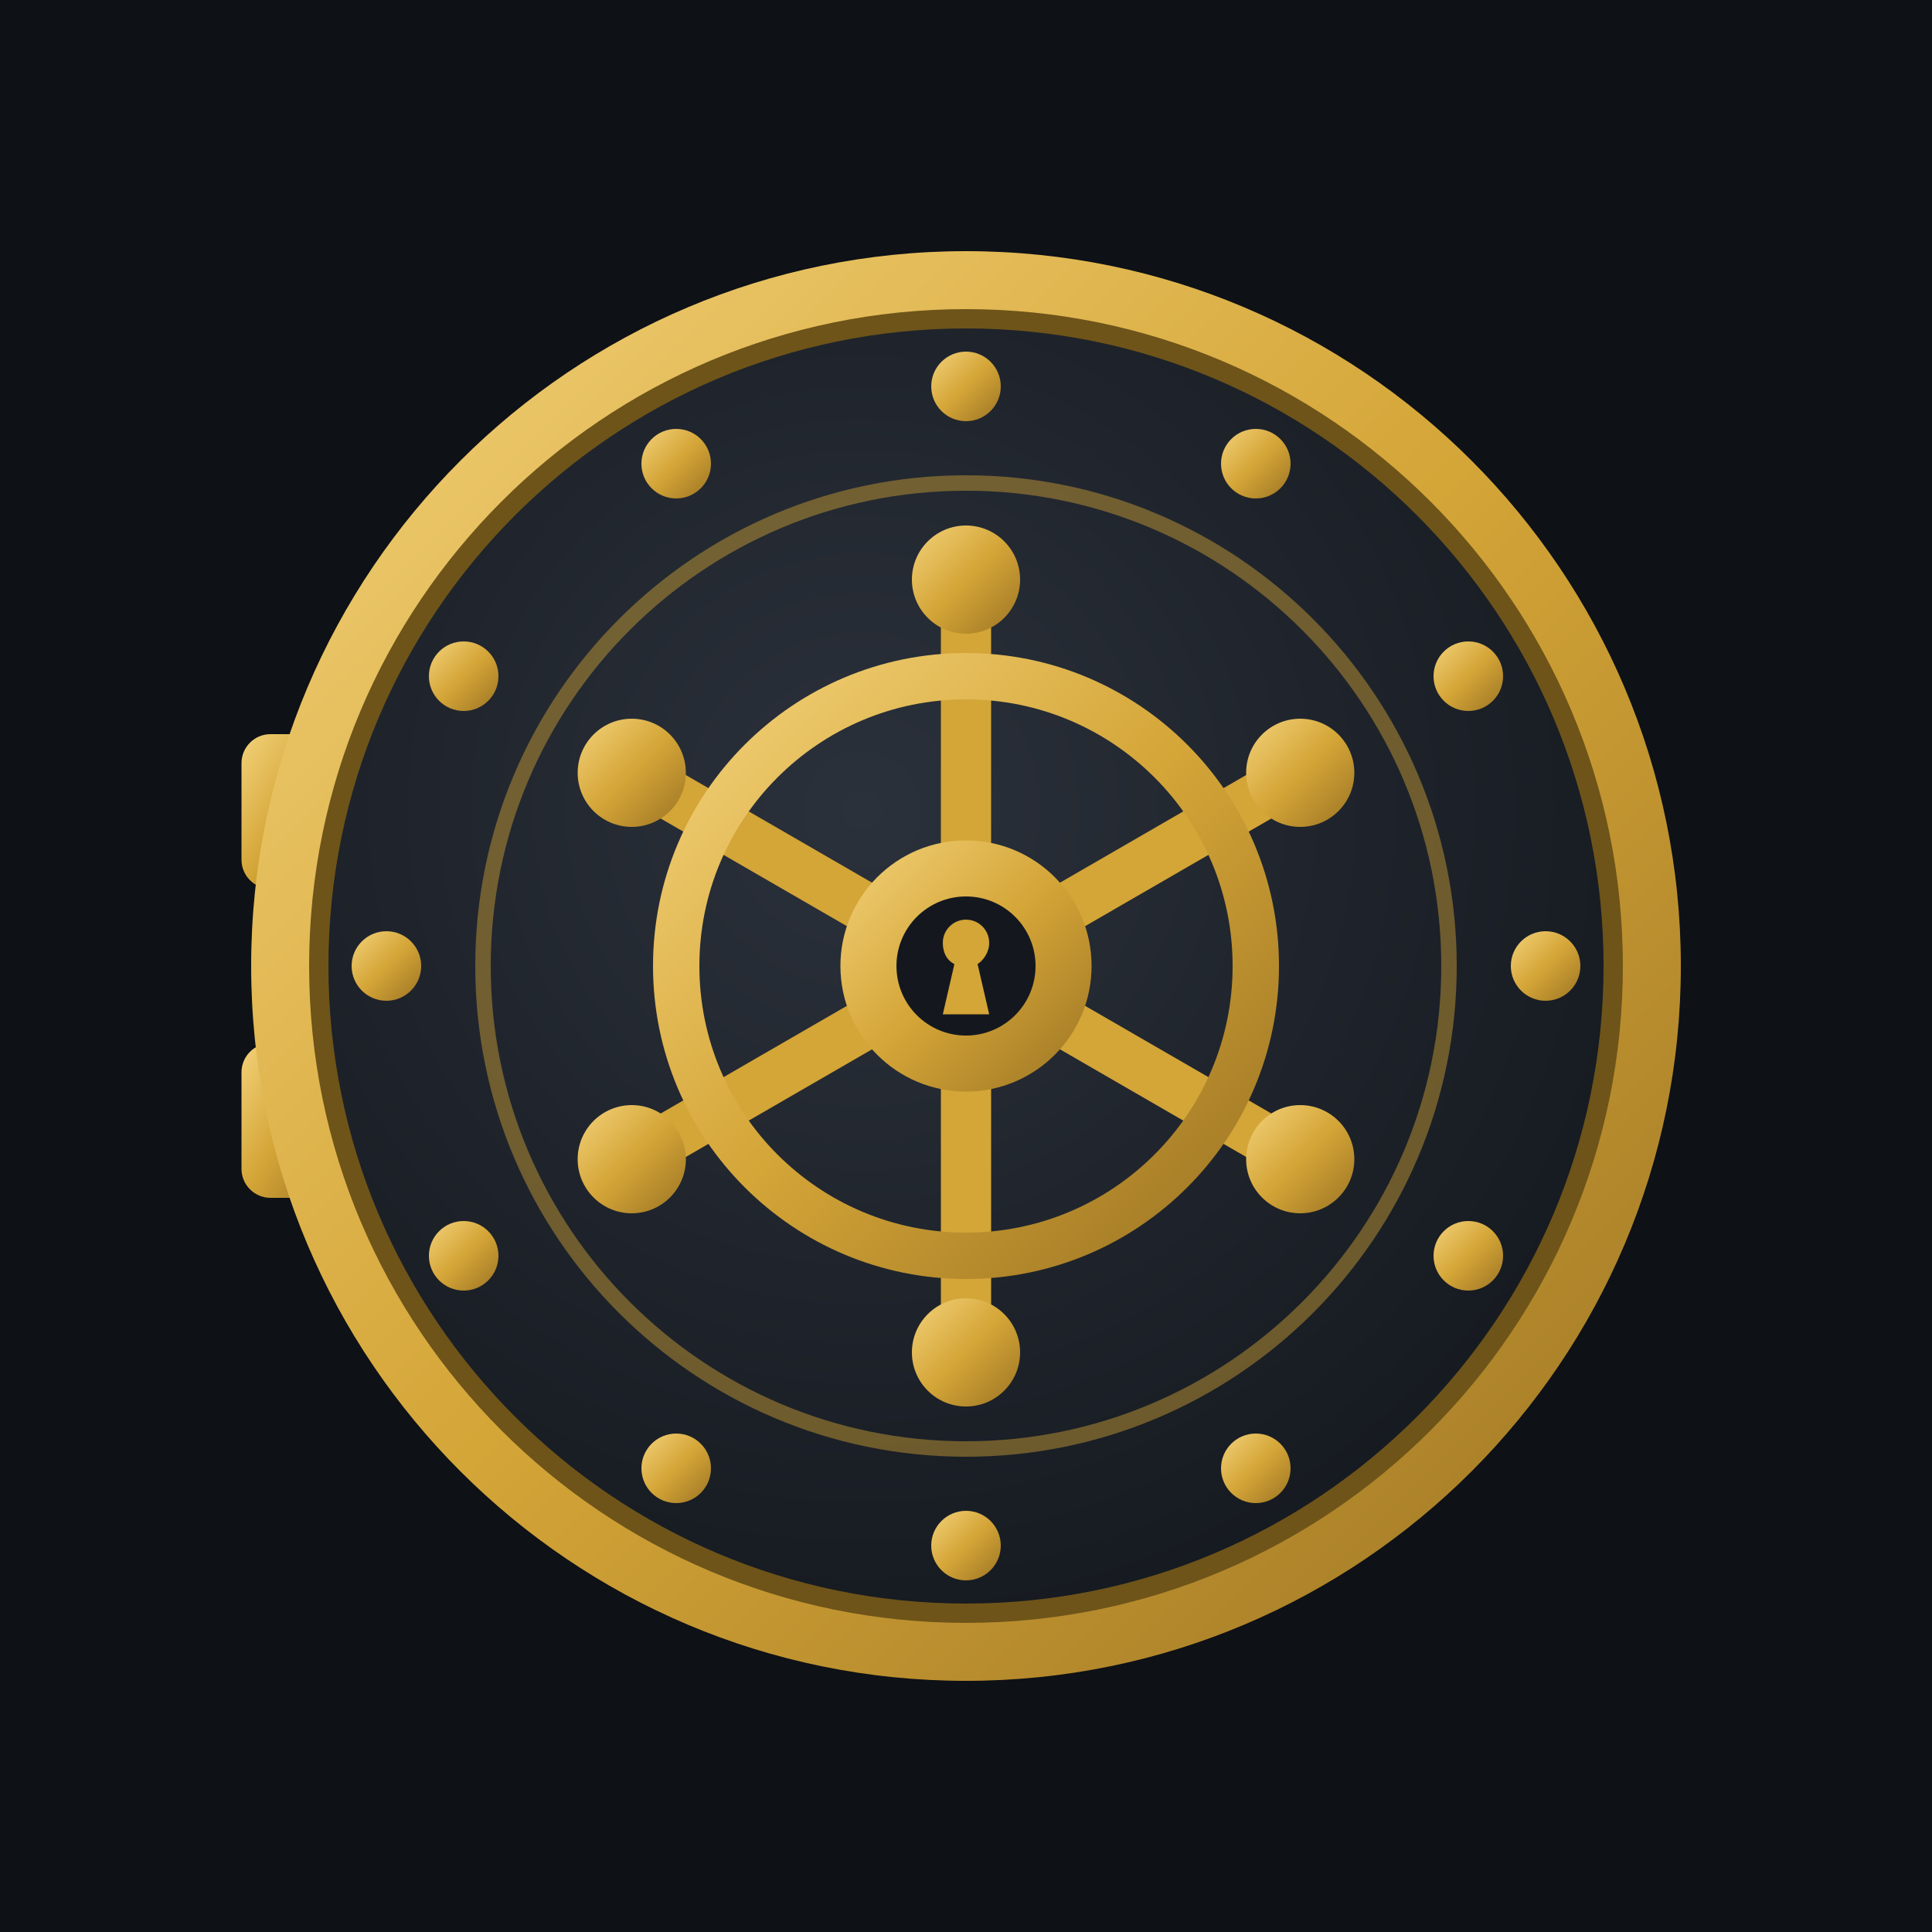
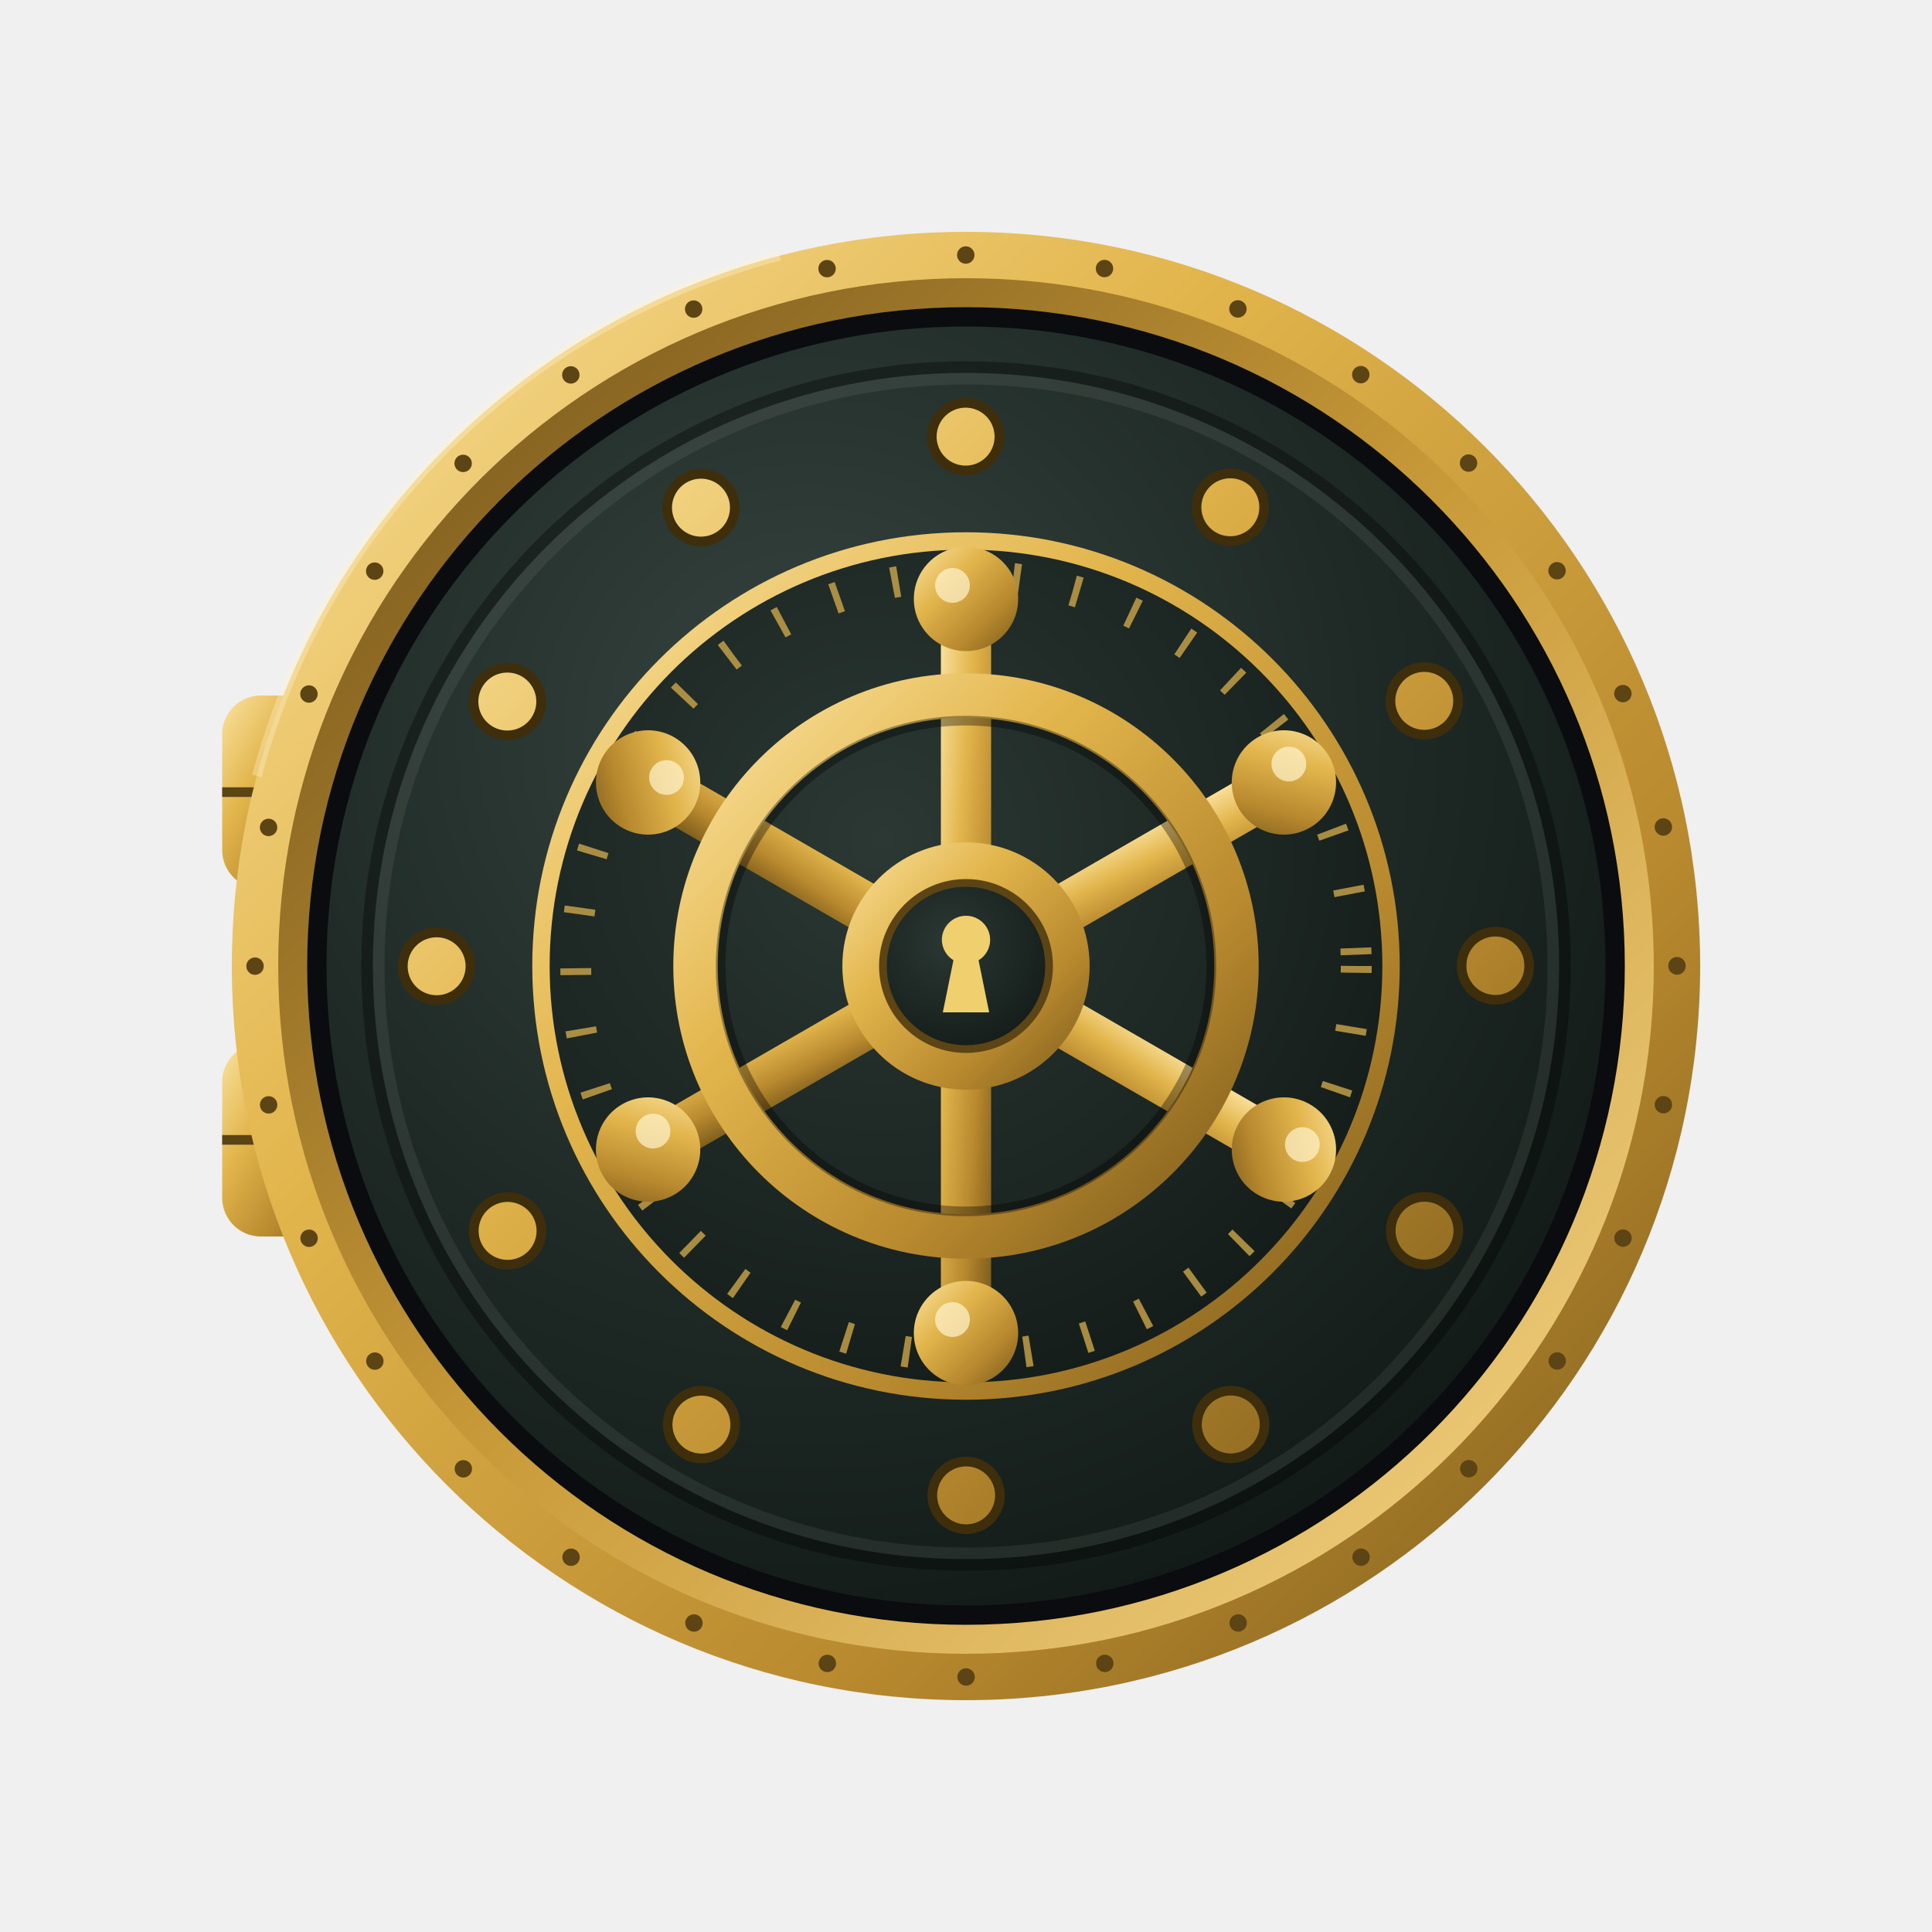
- <svg xmlns="http://www.w3.org/2000/svg" viewBox="0 0 100 100" role="img" aria-label="Gringotts">
+ <svg xmlns="http://www.w3.org/2000/svg" xmlns:xlink="http://www.w3.org/1999/xlink" viewBox="0 0 100 100" role="img" aria-label="Gringotts">
  <defs>
-     <radialGradient id="steel" cx="42%" cy="38%" r="70%">
-       <stop offset="0" stop-color="#2B313B" />
-       <stop offset="1" stop-color="#14181E" />
+     <linearGradient id="gold" x1="0" y1="0" x2="1" y2="1">
+       <stop offset="0" stop-color="#FBE3A0" />
+       <stop offset=".35" stop-color="#E2B54C" />
+       <stop offset=".7" stop-color="#B8892E" />
+       <stop offset="1" stop-color="#7A5A1C" />
+     </linearGradient>
+     <linearGradient id="goldIn" x1="1" y1="1" x2="0" y2="0">
+       <stop offset="0" stop-color="#F6D78A" />
+       <stop offset=".5" stop-color="#C99A38" />
+       <stop offset="1" stop-color="#6E5019" />
+     </linearGradient>
+     <radialGradient id="steel" cx="38%" cy="32%" r="78%">
+       <stop offset="0" stop-color="#36443F" />
+       <stop offset=".55" stop-color="#1F2A26" />
+       <stop offset="1" stop-color="#0F1714" />
    </radialGradient>
-     <linearGradient id="gold" x1="0" y1="0" x2="1" y2="1">
-       <stop offset="0" stop-color="#F3D27A" />
-       <stop offset=".5" stop-color="#D4A537" />
-       <stop offset="1" stop-color="#9C7424" />
-     </linearGradient>
+     <radialGradient id="plate" cx="40%" cy="35%" r="75%">
+       <stop offset="0" stop-color="#2B3833" />
+       <stop offset="1" stop-color="#121A17" />
+     </radialGradient>
+     <g id="spoke">
+       <rect x="48.7" y="31.5" width="2.6" height="37" rx="1.3" fill="url(#gold)" />
+       <circle cx="50" cy="31" r="2.7" fill="url(#gold)" />
+       <circle cx="50" cy="69" r="2.7" fill="url(#gold)" />
+       <circle cx="49.3" cy="30.3" r=".9" fill="#FFF3CF" opacity=".7" />
+       <circle cx="49.3" cy="68.3" r=".9" fill="#FFF3CF" opacity=".7" />
+     </g>
    <style>
-       .wheel { transform-origin: 50px 50px; }
-       @media (prefers-reduced-motion: no-preference) { .wheel { animation: turn 2.4s cubic-bezier(.45,0,.25,1) infinite; } }
-       @keyframes turn { to { transform: rotate(360deg); } }
+       .wheel, .bolts { transform-origin: 50px 50px; }
+       @media (prefers-reduced-motion: no-preference) { .wheel { animation: combo 3s ease-in-out infinite; } }
+       @keyframes combo { 30% { transform: rotate(220deg); } 55% { transform: rotate(40deg); } 78% { transform: rotate(160deg); } 100% { transform: rotate(0deg); } }   /* right, left, right, left */
    </style>
  </defs>
-   <rect width="100" height="100" fill="#0E1116" />
-   <rect x="12.5" y="38" width="5" height="8" rx="1.5" fill="url(#gold)" />
-   <rect x="12.5" y="54" width="5" height="8" rx="1.5" fill="url(#gold)" />
-   <circle cx="50" cy="50" r="37" fill="url(#gold)" />
-   <circle cx="50" cy="50" r="33.5" fill="url(#steel)" />
-   <circle cx="50" cy="50" r="33.5" fill="none" stroke="#6E5419" stroke-width="1" />
  <g fill="url(#gold)">
-     <circle cx="50" cy="20" r="1.8" />
-     <circle cx="65" cy="24" r="1.8" />
-     <circle cx="76" cy="35" r="1.8" />
-     <circle cx="80" cy="50" r="1.8" />
-     <circle cx="76" cy="65" r="1.8" />
-     <circle cx="65" cy="76" r="1.8" />
-     <circle cx="50" cy="80" r="1.8" />
-     <circle cx="35" cy="76" r="1.8" />
-     <circle cx="24" cy="65" r="1.8" />
-     <circle cx="20" cy="50" r="1.8" />
-     <circle cx="24" cy="35" r="1.8" />
-     <circle cx="35" cy="24" r="1.8" />
+     <rect x="11.5" y="36" width="6" height="10" rx="2" />
+     <rect x="11.5" y="54" width="6" height="10" rx="2" />
  </g>
-   <circle cx="50" cy="50" r="25" fill="none" stroke="#D4A537" stroke-opacity=".45" stroke-width=".8" />
+   <g stroke="#5C4415" stroke-width=".5">
+     <line x1="11.5" y1="41" x2="17.5" y2="41" />
+     <line x1="11.5" y1="59" x2="17.5" y2="59" />
+   </g>
+   <circle cx="50" cy="50" r="38" fill="url(#gold)" />
+   <circle cx="50" cy="50" r="35.6" fill="url(#goldIn)" />
+   <circle cx="50" cy="50" r="36.8" fill="none" stroke="#5C4415" stroke-width=".9" stroke-linecap="round" stroke-dasharray="0 7.226" />
+   <circle cx="50" cy="50" r="38" fill="none" stroke="#FFF3CF" stroke-opacity=".35" stroke-width=".5" stroke-dasharray="40 200" transform="rotate(195 50 50)" />
+   <circle cx="50" cy="50" r="33.6" fill="url(#steel)" />
+   <circle cx="50" cy="50" r="33.6" fill="none" stroke="#0A0C0F" stroke-width="1" />
+   <circle cx="50" cy="50" r="31" fill="none" stroke="#000" stroke-opacity=".35" stroke-width=".6" />
+   <circle cx="50" cy="50" r="30.4" fill="none" stroke="#fff" stroke-opacity=".07" stroke-width=".6" />
+   <circle class="bolts" cx="50" cy="50" r="27.4" fill="none" stroke="#3E2E0C" stroke-width="4" stroke-linecap="round" stroke-dasharray="0 14.346" />
+   <circle class="bolts" cx="50" cy="50" r="27.4" fill="none" stroke="url(#gold)" stroke-width="3" stroke-linecap="round" stroke-dasharray="0 14.346" />
+   <circle cx="50" cy="50" r="22" fill="url(#plate)" stroke="url(#gold)" stroke-width=".9" />
+   <circle cx="50" cy="50" r="20.2" fill="none" stroke="#D8AE4C" stroke-opacity=".75" stroke-width="1.6" stroke-dasharray=".35 2.8" />
  <g class="wheel">
-     <g stroke="#D4A537" stroke-width="2.6" stroke-linecap="round">
-       <line x1="50" y1="30" x2="50" y2="70" />
-       <line x1="32.7" y1="40" x2="67.3" y2="60" />
-       <line x1="32.7" y1="60" x2="67.3" y2="40" />
-     </g>
-     <circle cx="50" cy="50" r="15" fill="none" stroke="url(#gold)" stroke-width="2.4" />
-     <g fill="url(#gold)">
-       <circle cx="50" cy="30" r="2.8" />
-       <circle cx="67.3" cy="40" r="2.8" />
-       <circle cx="67.3" cy="60" r="2.8" />
-       <circle cx="50" cy="70" r="2.8" />
-       <circle cx="32.7" cy="60" r="2.8" />
-       <circle cx="32.7" cy="40" r="2.8" />
-     </g>
-     <circle cx="50" cy="50" r="6.5" fill="url(#gold)" />
-     <circle cx="50" cy="50" r="3.6" fill="#14181E" />
-     <path d="M50 47.6a1.2 1.2 0 0 1 1.2 1.2c0 .5-.3.9-.6 1.1l.6 2.6h-2.4l.6-2.6c-.4-.2-.6-.6-.6-1.1a1.2 1.2 0 0 1 1.2-1.2z" fill="#D4A537" />
+     <use xlink:href="#spoke" href="#spoke" />
+     <use xlink:href="#spoke" href="#spoke" transform="rotate(60 50 50)" />
+     <use xlink:href="#spoke" href="#spoke" transform="rotate(120 50 50)" />
+     <circle cx="50" cy="50" r="14" fill="none" stroke="url(#gold)" stroke-width="2.3" />
+     <circle cx="50" cy="50" r="12.7" fill="none" stroke="#000" stroke-opacity=".35" stroke-width=".5" />
+     <circle cx="50" cy="50" r="6.4" fill="url(#gold)" />
+     <circle cx="50" cy="50" r="4.3" fill="url(#plate)" stroke="#5C4415" stroke-width=".4" />
+     <path d="M50 47.4a1.25 1.25 0 0 1 1.25 1.25c0 .45-.25.85-.6 1.05l.55 2.7h-2.4l.55-2.7a1.25 1.25 0 0 1-.6-1.05A1.25 1.25 0 0 1 50 47.4z" fill="#F0CF6E" />
  </g>
</svg>
